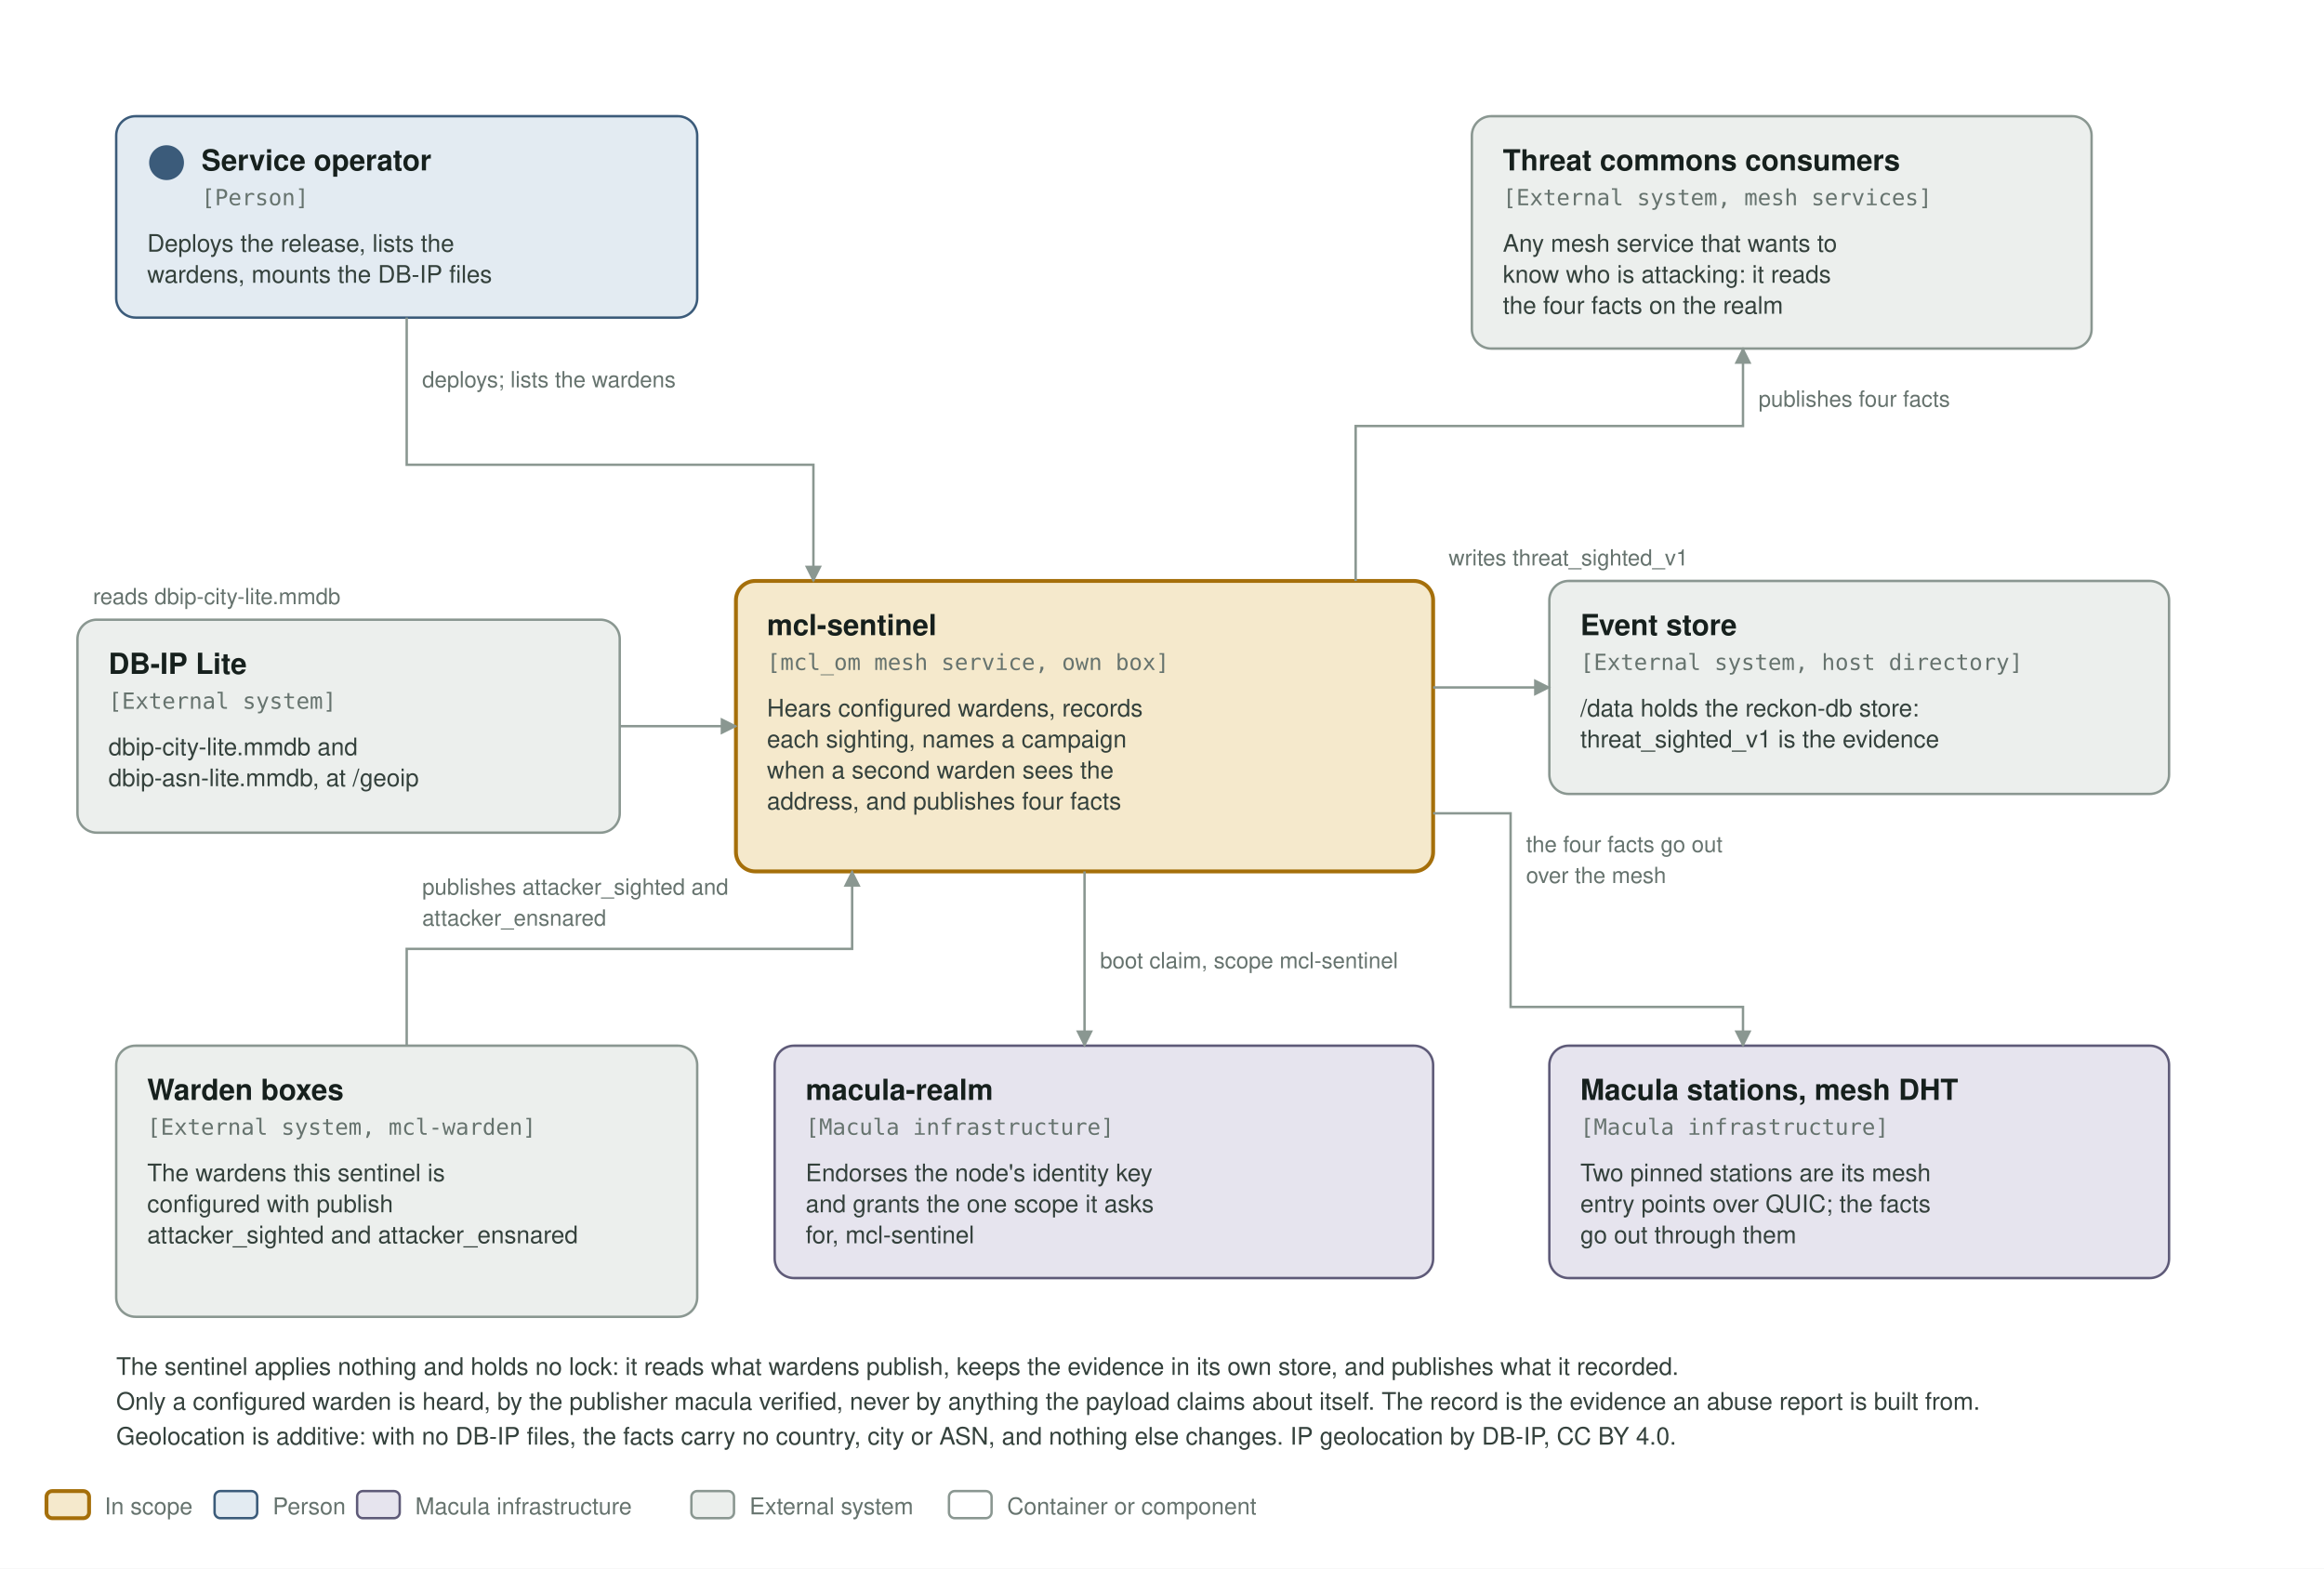
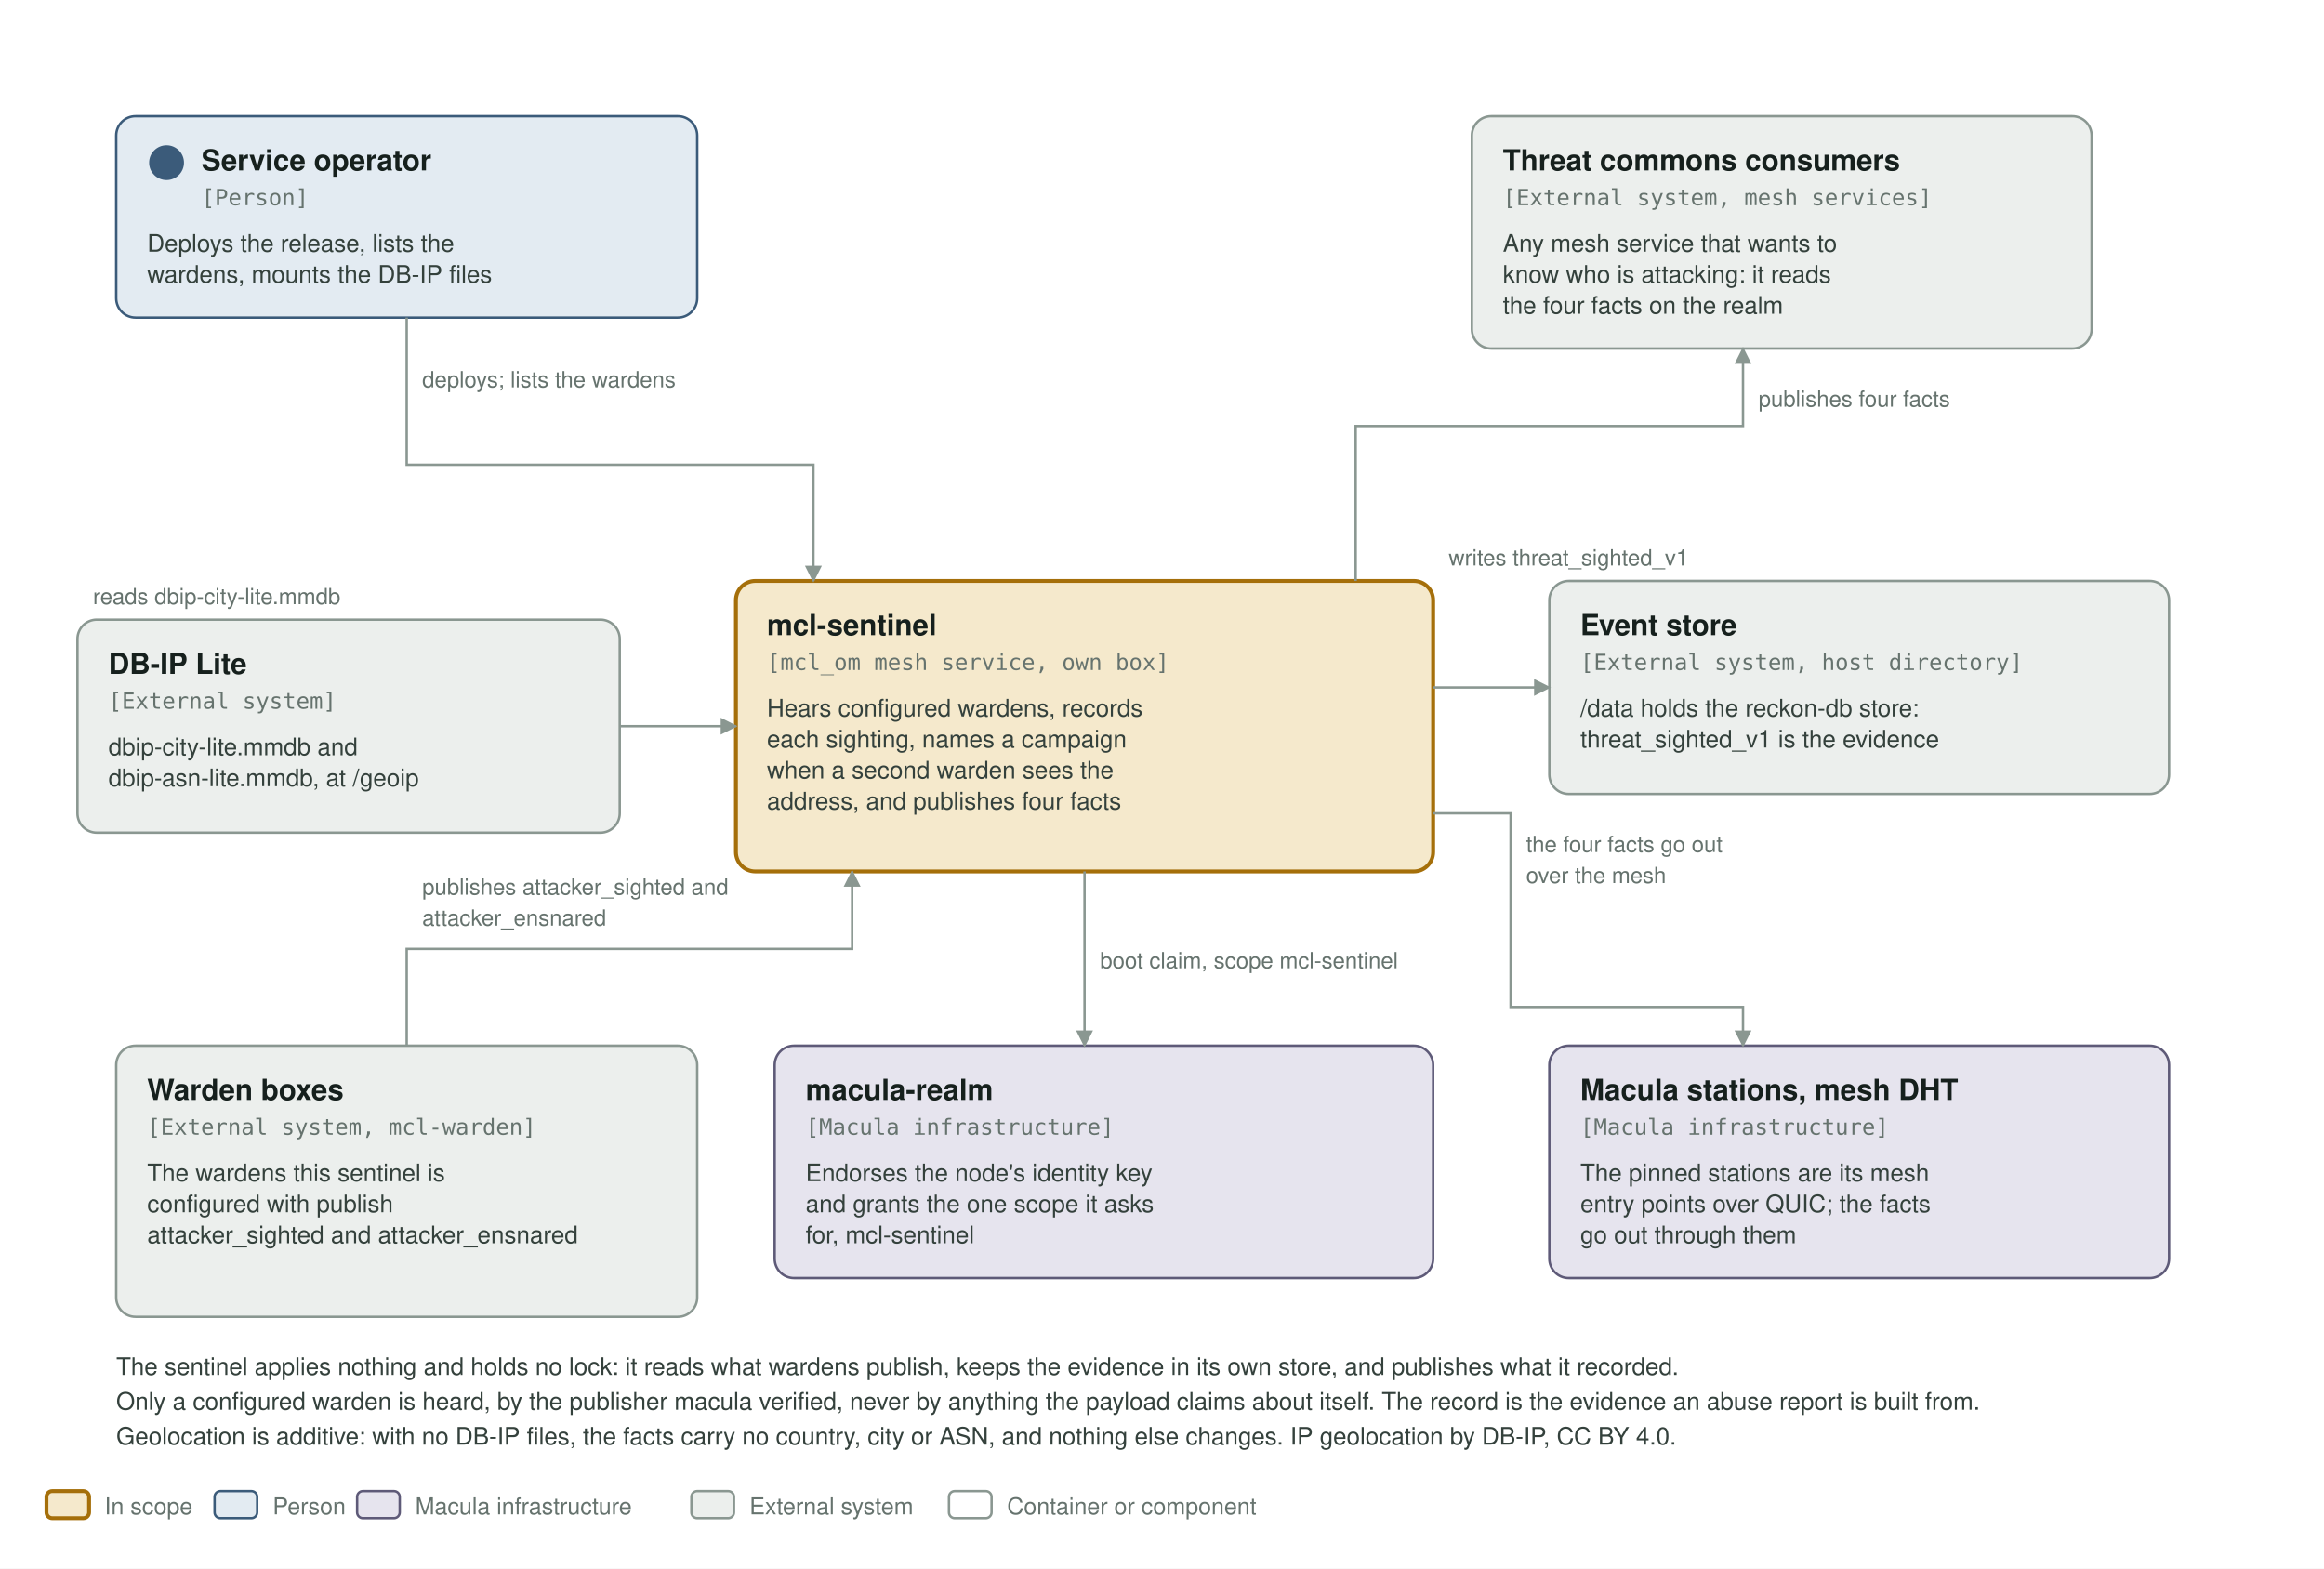
<svg xmlns="http://www.w3.org/2000/svg" viewBox="0 0 1200 810" role="img" aria-label="mcl-sentinel system context">
  <style>
.t-name { font-family: "Atkinson Hyperlegible", "Segoe UI", system-ui, -apple-system, Helvetica, Arial, sans-serif; font-size: 15px; font-weight: 700; }
.t-desc { font-family: "Atkinson Hyperlegible", "Segoe UI", system-ui, -apple-system, Helvetica, Arial, sans-serif; font-size: 12.5px; }
.t-rel { font-family: "Atkinson Hyperlegible", "Segoe UI", system-ui, -apple-system, Helvetica, Arial, sans-serif; font-size: 11.5px; paint-order: stroke; stroke-width: 4px; stroke-linejoin: round; }
.t-code { font-family: "JetBrains Mono", ui-monospace, Menlo, Consolas, monospace; font-size: 13px; font-weight: 600; }
.t-type { font-family: "JetBrains Mono", ui-monospace, Menlo, Consolas, monospace; font-size: 11.5px; }
.t-bound { font-family: "JetBrains Mono", ui-monospace, Menlo, Consolas, monospace; font-size: 12px; font-weight: 600; }
.t-leg { font-family: "Atkinson Hyperlegible", "Segoe UI", system-ui, -apple-system, Helvetica, Arial, sans-serif; font-size: 12px; }
.edge { fill: none; stroke-width: 1.25; }
.edge-later { fill: none; stroke-width: 1.25; stroke-dasharray: 5 4; }
.bg { fill: #FFFFFF; }
.b-sys { fill: #F5E9CC; stroke: #A56F0A; stroke-width: 2; }
.b-per { fill: #E3EBF2; stroke: #3B5B7A; stroke-width: 1.25; }
.b-mac { fill: #E6E4EE; stroke: #5E5A78; stroke-width: 1.25; }
.b-ext { fill: #ECEFED; stroke: #8A9791; stroke-width: 1.25; }
.b-cmp { fill: #FFFFFF; stroke: #8A9791; stroke-width: 1.25; }
.b-later { fill: none; stroke: #8A9791; stroke-width: 1.25; stroke-dasharray: 5 4; }
.bound { fill: none; stroke: #B3BDB8; stroke-width: 1; }
.head { fill: #3B5B7A; }
.t-name, .t-code { fill: #16201D; }
.t-type, .t-bound, .t-leg { fill: #66736E; }
.t-desc { fill: #34413C; }
.t-rel { fill: #66736E; stroke: #FFFFFF; }
.edge, .edge-later { stroke: #8A9791; }
.arrowhead { fill: #8A9791; }
@media (prefers-color-scheme: dark) {
.bg { fill: #171F1C; }
.b-sys { fill: #3A2E13; stroke: #E3AA3C; }
.b-per { fill: #1D2A36; stroke: #8EB4D8; }
.b-mac { fill: #26243A; stroke: #A9A4C8; }
.b-ext { fill: #1C2421; stroke: #7D8B85; }
.b-cmp { fill: #171F1C; stroke: #7D8B85; }
.b-later { stroke: #7D8B85; }
.bound { stroke: #4A5752; }
.head { fill: #8EB4D8; }
.t-name, .t-code { fill: #E6ECE9; }
.t-type, .t-bound, .t-leg { fill: #93A09A; }
.t-desc { fill: #C3CDC8; }
.t-rel { fill: #93A09A; stroke: #171F1C; }
.edge, .edge-later { stroke: #7D8B85; }
.arrowhead { fill: #7D8B85; }
}
</style>
  <defs>
    <marker id="a" viewBox="0 0 10 10" refX="9" refY="5" markerWidth="7" markerHeight="7" orient="auto-start-reverse">
      <path class="arrowhead" d="M0 0L10 5L0 10z" />
    </marker>
  </defs>
  <rect class="bg" x="0" y="0" width="1200" height="810" />
  <rect class="b-per" x="60" y="60" width="300" height="104" rx="10" />
  <circle class="head" cx="86" cy="84" r="9" />
  <text class="t-name" x="104" y="88">Service operator</text>
  <text class="t-type" x="104" y="106">[Person]</text>
  <text class="t-desc" x="76" y="130">Deploys the release, lists the</text>
  <text class="t-desc" x="76" y="146">wardens, mounts the DB-IP files</text>
  <rect class="b-ext" x="760" y="60" width="320" height="120" rx="10" />
  <text class="t-name" x="776" y="88">Threat commons consumers</text>
  <text class="t-type" x="776" y="106">[External system, mesh services]</text>
  <text class="t-desc" x="776" y="130">Any mesh service that wants to</text>
  <text class="t-desc" x="776" y="146">know who is attacking: it reads</text>
  <text class="t-desc" x="776" y="162">the four facts on the realm</text>
  <rect class="b-ext" x="40" y="320" width="280" height="110" rx="10" />
  <text class="t-name" x="56" y="348">DB-IP Lite</text>
  <text class="t-type" x="56" y="366">[External system]</text>
  <text class="t-desc" x="56" y="390">dbip-city-lite.mmdb and</text>
  <text class="t-desc" x="56" y="406">dbip-asn-lite.mmdb, at /geoip</text>
  <rect class="b-sys" x="380" y="300" width="360" height="150" rx="10" />
  <text class="t-name" x="396" y="328">mcl-sentinel</text>
  <text class="t-type" x="396" y="346">[mcl_om mesh service, own box]</text>
  <text class="t-desc" x="396" y="370">Hears configured wardens, records</text>
  <text class="t-desc" x="396" y="386">each sighting, names a campaign</text>
  <text class="t-desc" x="396" y="402">when a second warden sees the</text>
  <text class="t-desc" x="396" y="418">address, and publishes four facts</text>
  <rect class="b-ext" x="800" y="300" width="320" height="110" rx="10" />
  <text class="t-name" x="816" y="328">Event store</text>
  <text class="t-type" x="816" y="346">[External system, host directory]</text>
  <text class="t-desc" x="816" y="370">/data holds the reckon-db store:</text>
  <text class="t-desc" x="816" y="386">threat_sighted_v1 is the evidence</text>
  <rect class="b-ext" x="60" y="540" width="300" height="140" rx="10" />
  <text class="t-name" x="76" y="568">Warden boxes</text>
  <text class="t-type" x="76" y="586">[External system, mcl-warden]</text>
  <text class="t-desc" x="76" y="610">The wardens this sentinel is</text>
  <text class="t-desc" x="76" y="626">configured with publish</text>
  <text class="t-desc" x="76" y="642">attacker_sighted and attacker_ensnared</text>
  <rect class="b-mac" x="400" y="540" width="340" height="120" rx="10" />
  <text class="t-name" x="416" y="568">macula-realm</text>
  <text class="t-type" x="416" y="586">[Macula infrastructure]</text>
  <text class="t-desc" x="416" y="610">Endorses the node's identity key</text>
  <text class="t-desc" x="416" y="626">and grants the one scope it asks</text>
  <text class="t-desc" x="416" y="642">for, mcl-sentinel</text>
  <rect class="b-mac" x="800" y="540" width="320" height="120" rx="10" />
  <text class="t-name" x="816" y="568">Macula stations, mesh DHT</text>
  <text class="t-type" x="816" y="586">[Macula infrastructure]</text>
-   <text class="t-desc" x="816" y="610">Two pinned stations are its mesh</text>
+   <text class="t-desc" x="816" y="610">The pinned stations are its mesh</text>
  <text class="t-desc" x="816" y="626">entry points over QUIC; the facts</text>
  <text class="t-desc" x="816" y="642">go out through them</text>
  <path class="edge" d="M210 164V240H420V300" marker-end="url(#a)" />
  <text class="t-rel" x="218" y="200">deploys; lists the wardens</text>
  <path class="edge" d="M700 300V220H900V180" marker-end="url(#a)" />
  <text class="t-rel" x="908" y="210">publishes four facts</text>
  <path class="edge" d="M320 375H380" marker-end="url(#a)" />
  <text class="t-rel" x="48" y="312">reads dbip-city-lite.mmdb</text>
  <path class="edge" d="M740 355H800" marker-end="url(#a)" />
  <text class="t-rel" x="748" y="292">writes threat_sighted_v1</text>
  <path class="edge" d="M210 540V490H440V450" marker-end="url(#a)" />
  <text class="t-rel" x="218" y="462">publishes attacker_sighted and</text>
  <text class="t-rel" x="218" y="478">attacker_ensnared</text>
  <path class="edge" d="M560 450V540" marker-end="url(#a)" />
  <text class="t-rel" x="568" y="500">boot claim, scope mcl-sentinel</text>
  <path class="edge" d="M740 420H780V520H900V540" marker-end="url(#a)" />
  <text class="t-rel" x="788" y="440">the four facts go out</text>
  <text class="t-rel" x="788" y="456">over the mesh</text>
  <text class="t-desc" x="60" y="710">The sentinel applies nothing and holds no lock: it reads what wardens publish, keeps the evidence in its own store, and publishes what it recorded.</text>
  <text class="t-desc" x="60" y="728">Only a configured warden is heard, by the publisher macula verified, never by anything the payload claims about itself. The record is the evidence an abuse report is built from.</text>
  <text class="t-desc" x="60" y="746">Geolocation is additive: with no DB-IP files, the facts carry no country, city or ASN, and nothing else changes. IP geolocation by DB-IP, CC BY 4.0.</text>
  <rect class="b-sys" x="24" y="770" width="22" height="14" rx="3" />
  <text class="t-leg" x="54" y="782">In scope</text>
  <rect class="b-per" x="110.8" y="770" width="22" height="14" rx="3" />
  <text class="t-leg" x="140.8" y="782">Person</text>
  <rect class="b-mac" x="184.4" y="770" width="22" height="14" rx="3" />
  <text class="t-leg" x="214.4" y="782">Macula infrastructure</text>
  <rect class="b-ext" x="357.0" y="770" width="22" height="14" rx="3" />
  <text class="t-leg" x="387.0" y="782">External system</text>
  <rect class="b-cmp" x="490.0" y="770" width="22" height="14" rx="3" />
  <text class="t-leg" x="520.0" y="782">Container or component</text>
</svg>
